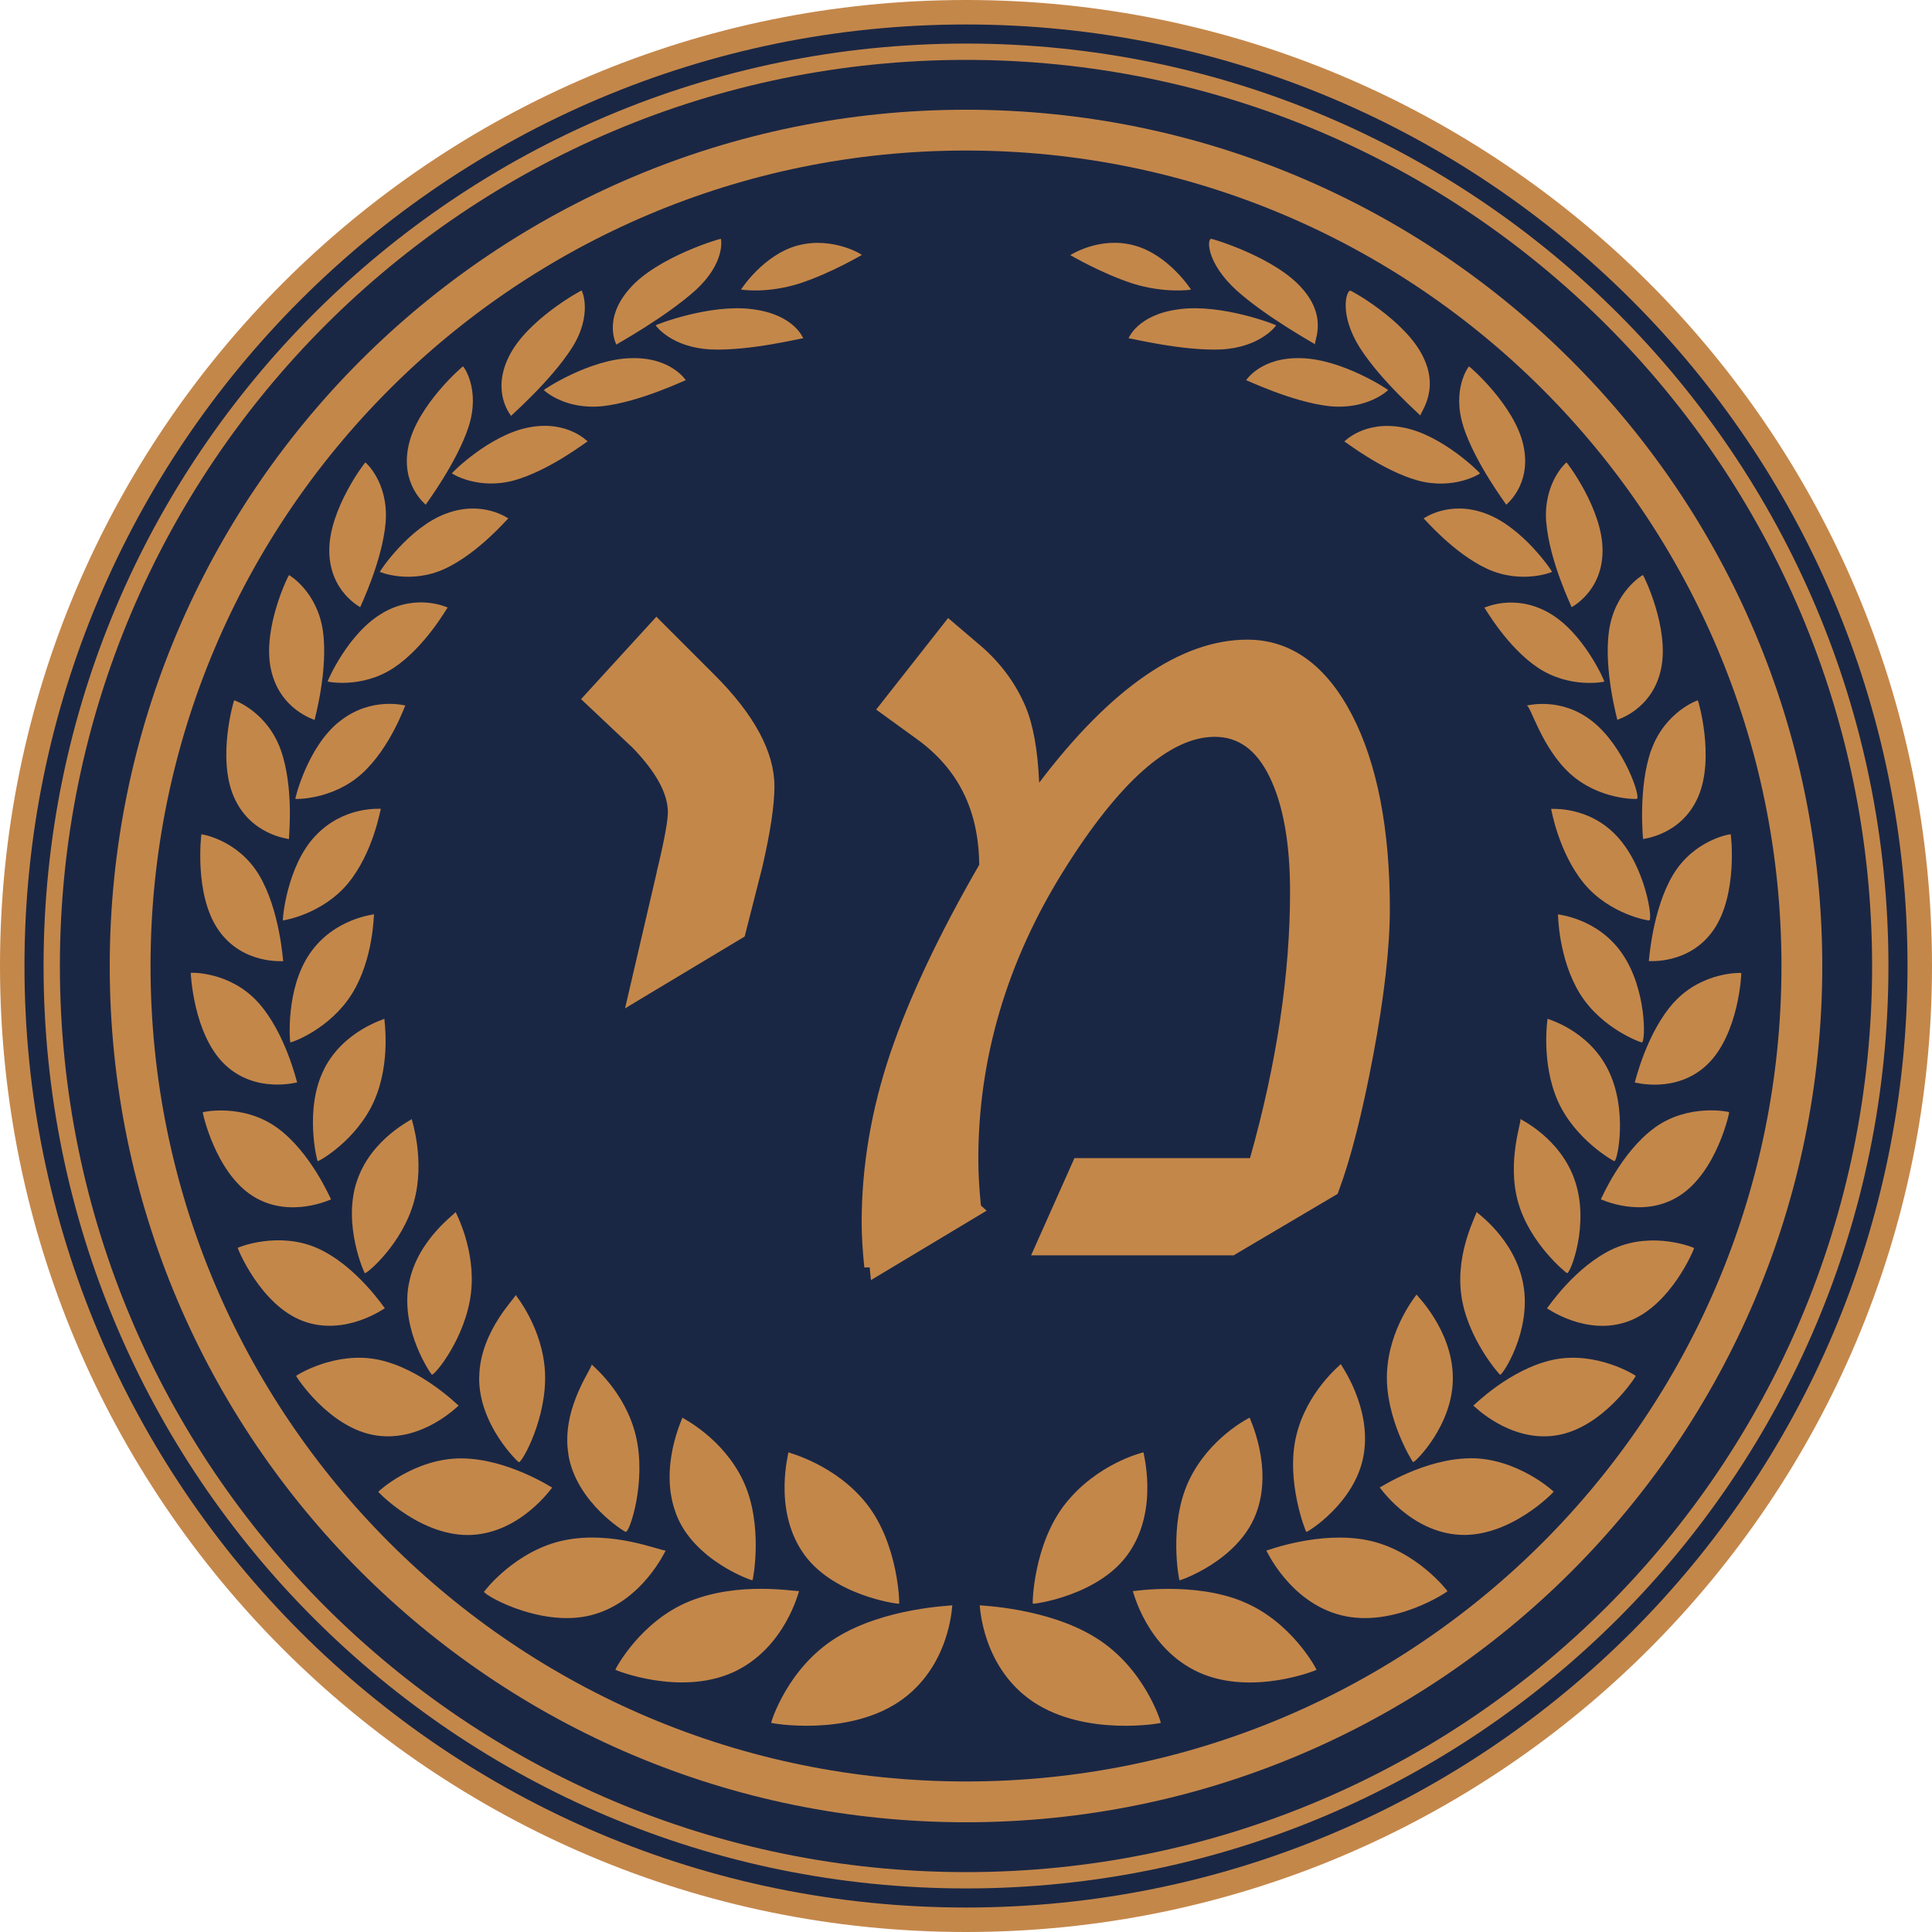
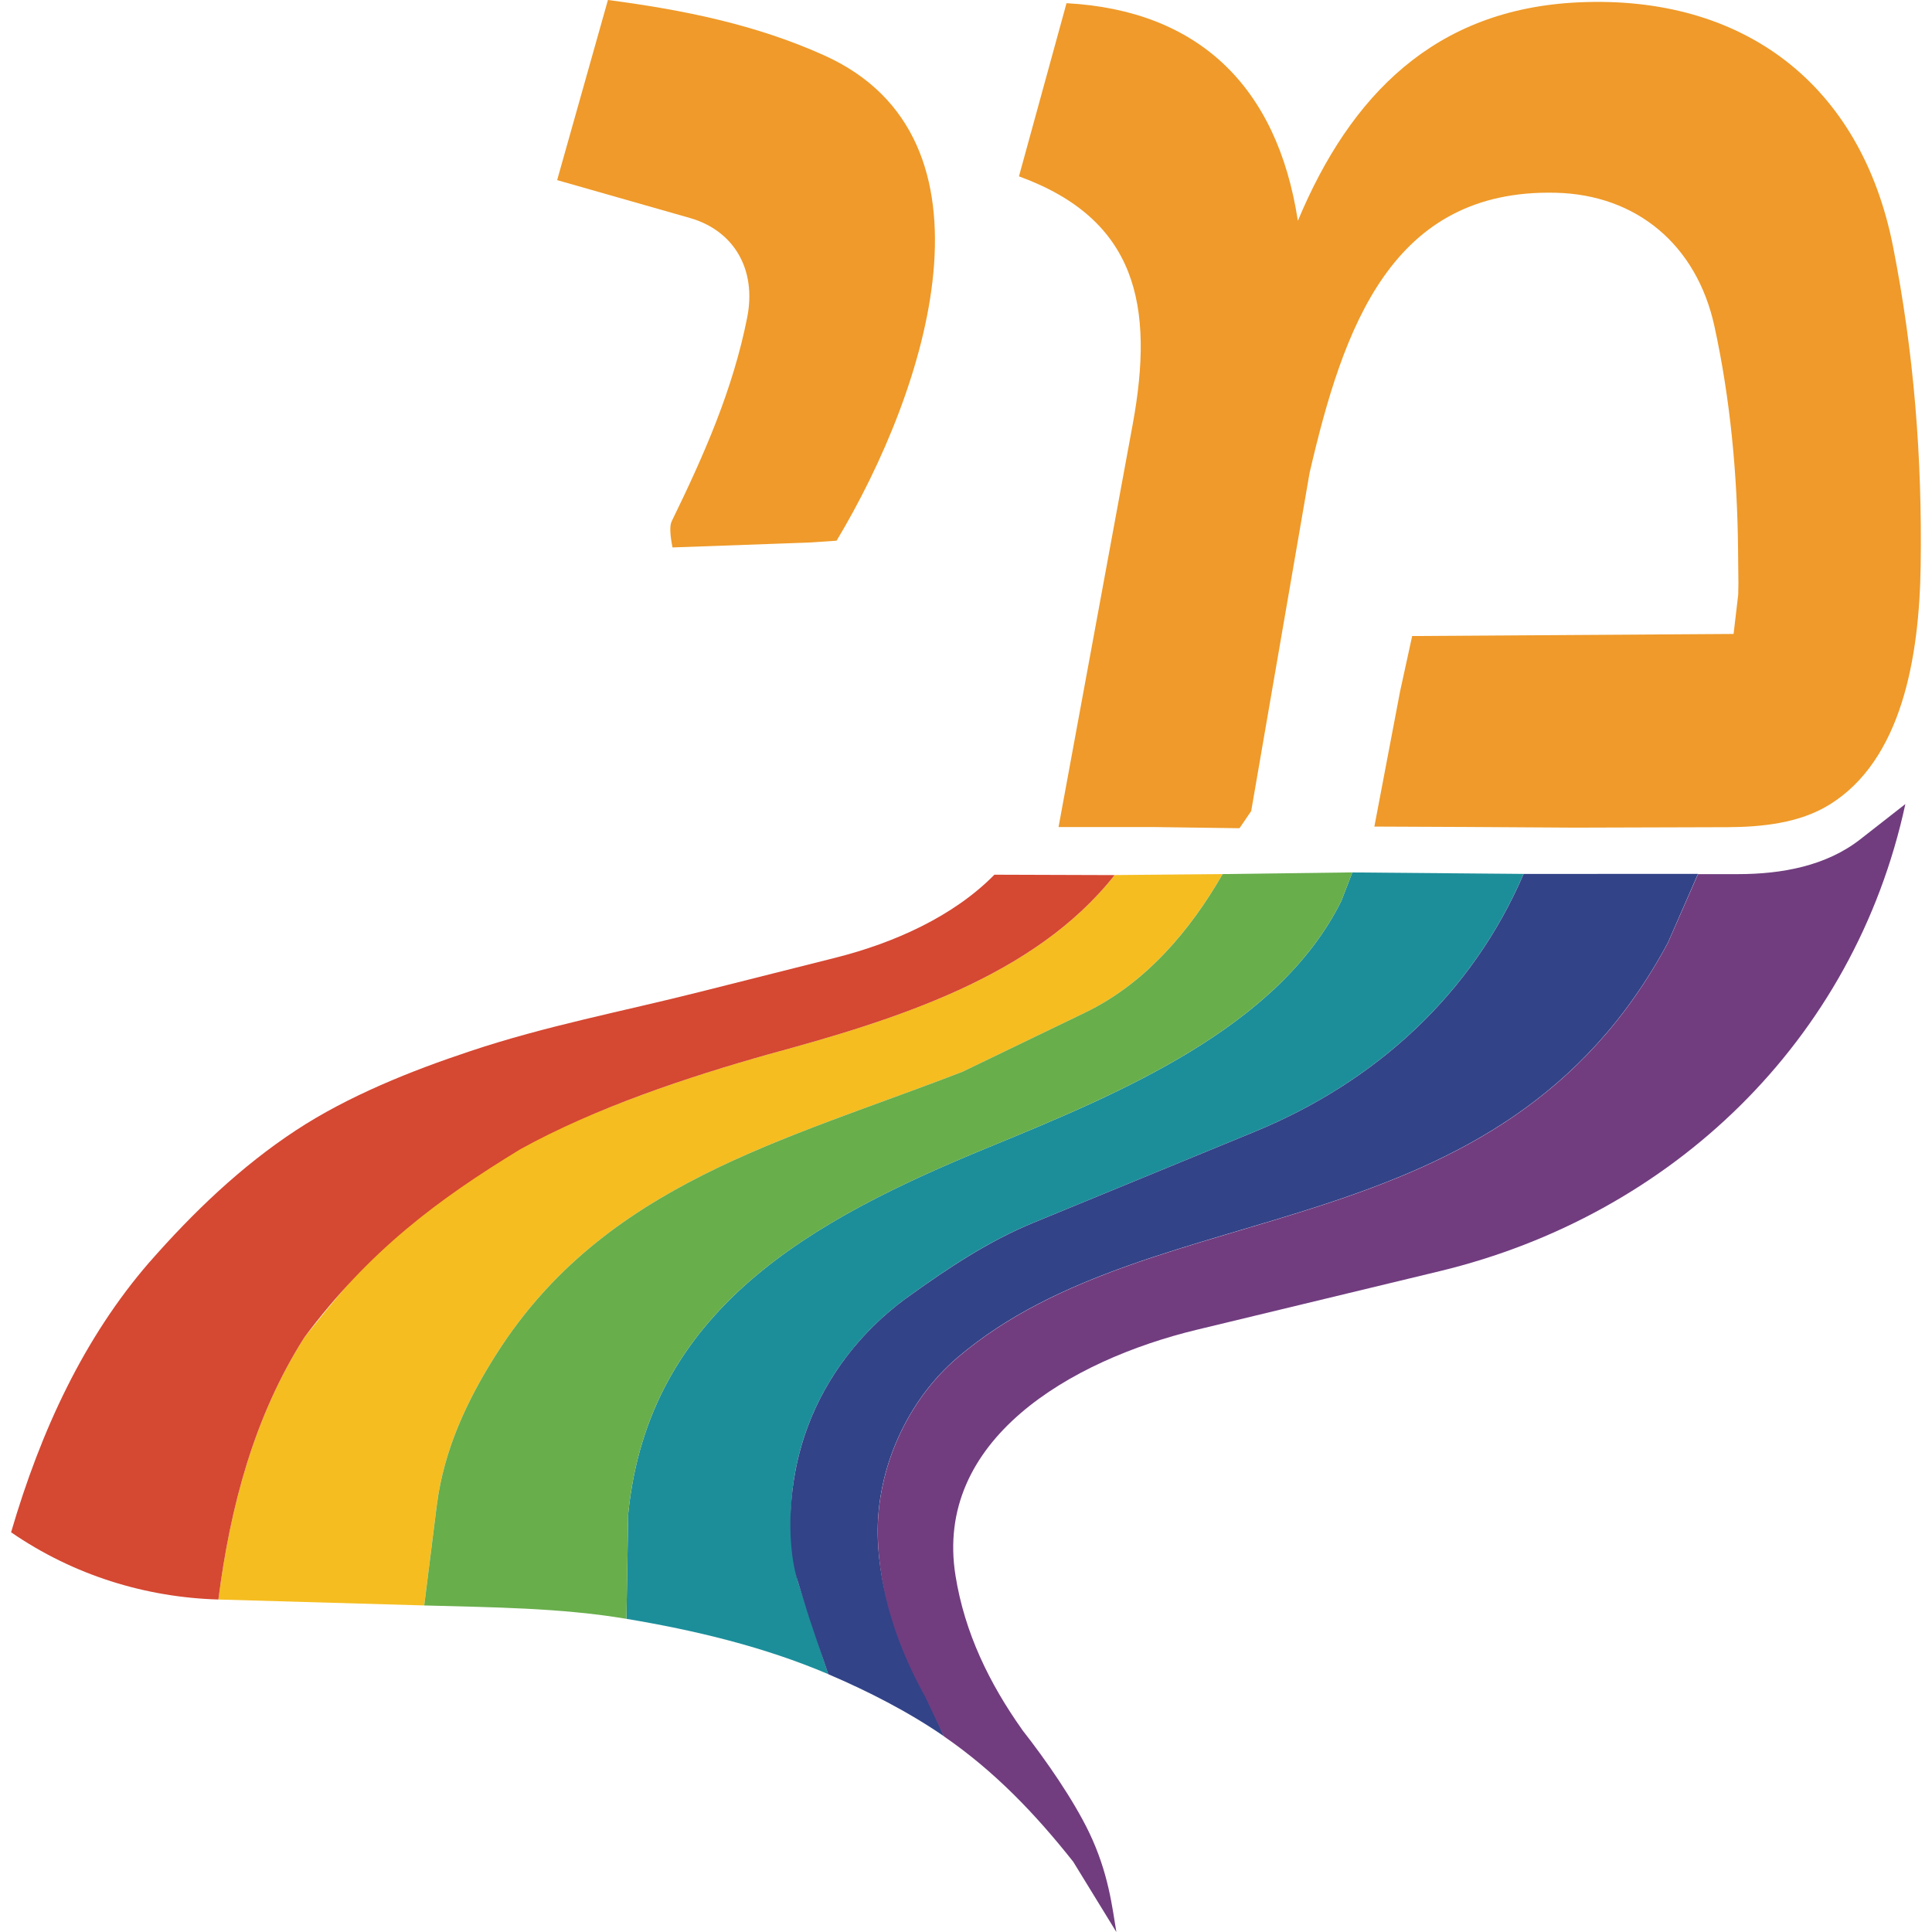
- <svg xmlns="http://www.w3.org/2000/svg" viewBox="0 0 236.8 236.8" width="236.8" height="236.8">
+ <svg xmlns="http://www.w3.org/2000/svg" id="a" viewBox="0 0 435.92 435.92" width="435.92" height="435.92">
  <defs>
-     <style>.orange{fill:#c4874a}</style>
+     <style>.b{fill:#f5bd20;}.c{fill:#713d7f;}.d{fill:#68ae4b;}.e{fill:#d54832;}.f{fill:#ef9a2a;}.g{fill:#324388;}.h{fill:#1c8e9a;}</style>
  </defs>
-   <circle cx="118.4" cy="118.4" r="116.9" style="fill:#1a2744;stroke:#c4874a;stroke-width:3;stroke-miterlimit:10" />
-   <path d="M102.48 200.74c5.9-3.69 14.15-3.93 14.24-3.98-.03-.05-.2 7.55-6.54 11.82-6.45 4.32-15.78 2.62-15.66 2.58-.03-.05 1.97-6.7 7.96-10.42M98.3 190.14c3.54 5.44 11.9 6.51 11.9 6.42.07 0-.08-7.29-3.97-12.23-3.86-4.88-9.57-6.26-9.6-6.32.07 0-1.87 6.77 1.67 12.13M75.43 204.65c-.1.03 7.89 3.27 14.42.32 6.42-2.92 8.07-10.02 8.09-9.96-.8.03-7.39-1.17-13.39 1.24-6.07 2.44-9.14 8.34-9.12 8.39ZM82.85 185.52c2.16 5.78 9.37 8.25 9.38 8.17.06 0 1.38-6.85-1.14-12.19-2.5-5.29-7.44-7.68-7.45-7.74.06 0-2.95 6.07-.78 11.76ZM59.39 195.03c-.9.01 6.59 4.56 13.02 2.95 6.34-1.6 9.17-7.99 9.18-7.93-.7.01-6.43-2.45-12.34-1.28-5.98 1.18-9.87 6.21-9.86 6.26M69.66 178.26c.95 5.92 7.03 9.58 7.04 9.5.5.01 2.55-6.21 1.24-11.75-1.3-5.48-5.46-8.74-5.46-8.81.5.02-3.78 5.22-2.81 11.06ZM46.37 182.84c-.08 0 5.3 5.61 11.47 5.29 6.09-.33 9.84-5.86 9.84-5.8-.06 0-5.46-3.55-11.13-3.58-5.73-.02-10.19 4.04-10.19 4.1ZM58.73 168.77c-.1 5.87 4.85 10.53 4.87 10.45.4.02 3.45-5.42 3.2-10.98-.26-5.5-3.62-9.49-3.61-9.55.4.02-4.38 4.29-4.45 10.09ZM36.3 168.64c-.07-.01 4.02 6.42 9.8 7.3 5.71.86 10.12-3.71 10.11-3.66-.06 0-4.47-4.47-9.76-5.61-5.34-1.14-10.15 1.92-10.16 1.97ZM50.09 157.45c-1.02 5.67 2.82 11.11 2.85 11.04.4.02 4.12-4.53 4.78-9.96.64-5.37-1.9-9.94-1.88-10 .3.03-4.76 3.31-5.74 8.91ZM29.14 152.96c-.06-.03 2.76 7 8.01 8.96 5.19 1.94 10.04-1.62 10.02-1.57-.05-.01-3.47-5.21-8.24-7.35-4.82-2.15-9.78-.1-9.8-.05ZM43.75 144.74c-1.81 5.34.93 11.37.97 11.31.3.03 4.57-3.58 6.01-8.74 1.42-5.11-.29-10.11-.27-10.16.2.03-4.94 2.32-6.71 7.6ZM24.85 136.32c-.05-.03 1.52 7.35 6.12 10.27 4.55 2.88 9.63.37 9.61.42-.04-.02-2.46-5.76-6.59-8.77-4.18-3.03-9.12-1.96-9.14-1.91ZM39.72 131.06c-2.48 4.9-.83 11.32-.79 11.26.2.03 4.81-2.6 6.93-7.39 2.09-4.74 1.22-10.02 1.25-10.07.2.03-4.96 1.35-7.4 6.2ZM23.38 119.25s.29 7.47 4.14 11.19c3.81 3.68 8.93 2.19 8.9 2.23-.04-.03-1.43-6.13-4.83-9.86-3.43-3.75-8.19-3.61-8.22-3.57ZM38.01 116.82c-3.06 4.37-2.48 10.98-2.43 10.94.2.03 4.88-1.64 7.57-5.97 2.65-4.29 2.65-9.69 2.69-9.73.1.03-4.82.43-7.83 4.76M24.68 102.26s-.93 7.37 2.09 11.72c2.97 4.3 7.97 3.79 7.94 3.83-.03-.03-.4-6.3-2.97-10.58-2.59-4.3-7.02-5-7.06-4.97M38.64 102.46c-3.54 3.77-4.03 10.38-3.97 10.35 0 .03 4.79-.71 7.96-4.51 3.13-3.77 4-9.14 4.05-9.17 0 .03-4.54-.41-8.03 3.33ZM28.7 85.84c-.03-.05-2.13 7.05-.03 11.84 2.06 4.74 6.78 5.13 6.75 5.16-.03-.3.64-6.29-1.01-10.93-1.67-4.67-5.66-6.09-5.7-6.07ZM41.63 88.41c-3.95 3.11-5.49 9.53-5.43 9.51 0 .03 4.55.14 8.13-3.07 3.53-3.19 5.29-8.36 5.35-8.38 0 .03-4.15-1.16-8.04 1.94ZM35.42 70.49c-.03-.06-3.31 6.51-2.21 11.55 1.07 4.99 5.4 6.18 5.35 6.2-.02-.04 1.69-6.08 1.02-10.89-.69-4.84-4.12-6.87-4.16-6.86M46.98 75.09c-4.29 2.41-6.88 8.45-6.82 8.44 0 .03 4.2.9 8.11-1.68 3.86-2.57 6.54-7.38 6.6-7.39 0 .03-3.66-1.78-7.89.62ZM44.78 56.68c-.02-.06-4.47 5.75-4.42 10.84.03 5.02 3.84 6.9 3.79 6.9-.02-.04 2.74-5.68 3.12-10.45.36-4.81-2.44-7.29-2.49-7.29M54.7 62.94c-4.58 1.67-8.21 7.14-8.14 7.15 0 .03 3.73 1.55 7.93-.36 4.14-1.91 7.75-6.19 7.81-6.19 0 .03-3.09-2.28-7.6-.6M56.75 44.91c-.02-.06-5.62 4.79-6.67 9.69-1.06 4.84 2.14 7.26 2.1 7.26-.02-.04 3.8-5.08 5.27-9.6 1.45-4.56-.64-7.35-.69-7.35ZM64.81 52.39c-4.82.91-9.49 5.61-9.42 5.63 0 .03 3.19 2.07 7.63.86 4.38-1.23 8.94-4.8 9-4.78 0 .03-2.46-2.64-7.21-1.71M71.29 35.61c-.02-.06-6.76 3.62-8.93 8.12-2.19 4.44.33 7.25.28 7.24-.01-.04 4.87-4.28 7.46-8.33 2.58-4.08 1.24-7.02 1.19-7.03M77.32 43.9c-5.04.11-10.73 3.88-10.66 3.91 0 .03 2.57 2.46 7.22 1.97 4.59-.52 10.11-3.21 10.18-3.18 0 .03-1.77-2.85-6.74-2.7M88.35 29.27c-.01-.06-7.87 2.25-11.2 6.13-3.34 3.81-1.56 6.86-1.61 6.84-.01-.04 5.94-3.29 9.68-6.64 3.73-3.39 3.18-6.3 3.13-6.33M92.24 37.9c-5.22-.7-11.94 1.93-11.87 1.98 0 .03 1.9 2.7 6.74 2.95 4.77.21 11.27-1.42 11.34-1.37 0 .03-1.06-2.91-6.22-3.56ZM97.83 30.07c-4.26 1.12-7.03 5.44-7.01 5.43.3.02 3.23.48 7.16-.75 3.91-1.28 7.6-3.49 7.63-3.48.3.03-3.53-2.33-7.78-1.19ZM142.28 211.16c.12.05-9.21 1.74-15.66-2.58-6.33-4.27-6.5-11.87-6.54-11.82.1.04 8.34.29 14.24 3.98 5.99 3.72 7.99 10.37 7.96 10.42M140.16 178.01c-.3.06-5.74 1.44-9.6 6.32-3.89 4.94-4.04 12.22-3.97 12.23 0 .09 8.36-.98 11.9-6.42 3.54-5.35 1.6-12.13 1.67-12.13M152.24 196.26c-5.99-2.41-13.3-1.22-13.39-1.24.02-.05 1.67 7.04 8.09 9.96 6.53 2.95 14.52-.3 14.42-.32.02-.05-3.05-5.96-9.12-8.39ZM153.16 173.76c-.1.06-4.96 2.45-7.45 7.74-2.52 5.35-1.2 12.2-1.14 12.19 0 .08 7.21-2.39 9.38-8.17 2.17-5.7-.84-11.76-.78-11.76ZM167.55 188.77c-5.91-1.16-12.27 1.3-12.34 1.28.01-.06 2.84 6.33 9.18 7.93 6.43 1.61 13.11-2.94 13.02-2.95 0-.06-3.88-5.08-9.86-6.26M164.33 167.2c0 .07-4.16 3.32-5.46 8.81-1.31 5.55 1.18 11.76 1.24 11.75.1.08 6.08-3.58 7.04-9.5.97-5.84-2.86-11.04-2.81-11.06ZM180.24 178.74c-5.67.03-11.06 3.58-11.13 3.58 0-.06 3.75 5.48 9.84 5.8 6.18.32 11.55-5.29 11.47-5.29 0-.05-4.46-4.12-10.19-4.1ZM173.61 158.68c0 .06-3.35 4.05-3.61 9.55-.26 5.56 3.15 11 3.2 10.98.2.08 4.97-4.58 4.87-10.45-.08-5.79-4.5-10.06-4.45-10.09ZM190.34 166.67c-5.29 1.14-9.7 5.6-9.76 5.61 0-.05 4.41 4.52 10.11 3.66 5.78-.87 9.87-7.31 9.8-7.3 0-.05-4.82-3.11-10.16-1.97ZM180.96 148.54c.2.06-2.53 4.63-1.88 10 .66 5.43 4.74 9.98 4.78 9.96.3.07 3.87-5.37 2.85-11.04-.99-5.6-5.78-8.88-5.74-8.91ZM197.85 153.01c-4.77 2.14-8.19 7.34-8.24 7.35-.01-.05 4.84 3.5 10.02 1.57 5.25-1.96 8.08-8.99 8.01-8.96-.02-.05-4.98-2.1-9.8.05ZM186.33 137.15c.3.05-1.69 5.05-.27 10.16 1.44 5.16 5.98 8.77 6.01 8.74.4.06 2.78-5.97.97-11.31-1.77-5.28-6.74-7.56-6.71-7.6ZM202.8 138.23c-4.14 3.01-6.55 8.75-6.59 8.77-.02-.05 5.06 2.47 9.61-.42 4.61-2.92 6.18-10.3 6.12-10.27-.02-.04-4.96-1.11-9.14 1.91ZM189.68 124.86s-.83 5.33 1.25 10.07c2.12 4.79 6.91 7.42 6.93 7.39.4.05 1.7-6.37-.79-11.26-2.44-4.85-7.42-6.16-7.4-6.2ZM205.2 122.82c-3.4 3.73-4.8 9.83-4.83 9.86-.03-.04 5.1 1.45 8.91-2.23 3.86-3.72 4.19-11.23 4.14-11.19-.03-.04-4.79-.18-8.22 3.57ZM190.96 112.07s.04 5.44 2.69 9.73c2.69 4.33 7.55 6 7.57 5.97.5.04.63-6.57-2.43-10.94-3.01-4.33-7.84-4.72-7.83-4.76M205.06 107.22c-2.56 4.28-2.94 10.55-2.97 10.58-.03-.03 4.97.48 7.94-3.83 3.01-4.35 2.13-11.77 2.09-11.72-.03-.03-4.47.66-7.06 4.97M190.12 99.14s.92 5.4 4.05 9.17c3.17 3.8 7.95 4.55 7.96 4.51.5.03-.43-6.58-3.97-10.35-3.49-3.74-8.04-3.29-8.03-3.33ZM202.39 91.91c-1.65 4.64-.99 10.9-1.01 10.93-.04-.03 4.69-.42 6.75-5.16 2.09-4.8 0-11.9-.03-11.84-.04-.02-4.02 1.4-5.7 6.07ZM187.12 86.47c.5.02 1.82 5.19 5.35 8.38 3.58 3.21 8.12 3.1 8.13 3.07.6.02-1.48-6.4-5.43-9.51-3.89-3.09-8.05-1.9-8.04-1.94ZM197.21 77.34c-.67 4.81 1.04 10.85 1.02 10.89-.04-.02 4.28-1.21 5.35-6.2 1.1-5.04-2.18-11.61-2.21-11.55-.04-.01-3.48 2.01-4.16 6.86M181.93 74.47c.06 0 2.74 4.82 6.6 7.39 3.91 2.58 8.11 1.71 8.11 1.68.06 0-2.53-6.03-6.82-8.44-4.23-2.4-7.89-.59-7.89-.62ZM189.52 63.97c.37 4.77 3.13 10.41 3.11 10.45-.04 0 3.77-1.88 3.79-6.9.05-5.08-4.4-10.89-4.42-10.84-.05 0-2.84 2.48-2.49 7.29ZM174.49 63.54c.06 0 3.67 4.28 7.81 6.19 4.2 1.91 7.94.39 7.93.36.07 0-3.56-5.47-8.14-7.15-4.51-1.68-7.6.63-7.6.6M179.35 52.26c1.46 4.52 5.28 9.56 5.27 9.6-.05 0 3.16-2.42 2.1-7.26-1.04-4.9-6.65-9.75-6.67-9.69-.05 0-2.14 2.8-.69 7.35ZM164.77 54.11c.07-.02 4.62 3.56 9 4.78 4.44 1.21 7.63-.83 7.63-.86.07-.02-4.6-4.73-9.42-5.63-4.76-.92-7.21 1.74-7.21 1.71M166.69 42.65c2.59 4.05 7.47 8.29 7.46 8.33-.5.01 2.47-2.8.28-7.24-2.17-4.5-8.92-8.19-8.93-8.12-.5.02-1.39 2.95 1.19 7.03M152.73 46.6c.07-.03 5.59 2.66 10.18 3.18 4.65.49 7.23-1.94 7.22-1.97.07-.03-5.62-3.8-10.66-3.91-4.97-.15-6.73 2.73-6.74 2.7M151.57 35.6c3.74 3.35 9.69 6.6 9.68 6.64-.5.02 1.73-3.03-1.61-6.84-3.33-3.88-11.19-6.19-11.2-6.13-.5.03-.59 2.94 3.13 6.33M138.33 41.46c.07-.05 6.57 1.58 11.34 1.37 4.84-.25 6.75-2.93 6.74-2.95.07-.05-6.64-2.68-11.87-1.98-5.16.65-6.21 3.59-6.22 3.56ZM131.19 31.27s3.72 2.2 7.63 3.48c3.92 1.23 7.12.77 7.16.75.02.02-2.75-4.31-7.01-5.43-4.25-1.14-7.81 1.23-7.78 1.19ZM80.49 106.87c1.13-4.65 1.37-6.54 1.37-7.31 0-2.29-1.45-4.94-4.31-7.9l-6.33-5.97 9.23-10.1 7.13 7.13c4.87 4.87 7.34 9.46 7.34 13.65 0 2.34-.49 5.6-1.5 9.97l-2.15 8.45-14.66 8.8 3.89-16.71ZM105.94 155.35c-.22-2.1-.33-3.95-.33-5.51 0-6.9 1.19-13.9 3.53-20.8 2.31-6.79 5.97-14.54 10.88-23.04-.06-6.69-2.56-11.72-7.61-15.39l-5.02-3.64 8.82-11.22 4.15 3.54c2.35 2.06 4.13 4.5 5.31 7.25.96 2.25 1.52 5.34 1.7 9.39 8.82-11.63 17.4-17.53 25.51-17.53 5.35 0 9.67 3.12 12.85 9.26 3.06 5.93 4.62 13.93 4.62 23.76 0 4.68-.68 10.68-2.02 17.83s-2.78 12.79-4.26 16.75l-.12.33-12.74 7.53h-24.83l5.31-11.91h21.52c3.26-11.55 4.91-22.53 4.91-32.66 0-5.98-.86-10.75-2.56-14.17-1.61-3.24-3.79-4.81-6.68-4.81-5.5 0-11.75 5.55-18.56 16.48-6.91 11.09-10.41 22.95-10.41 35.26 0 1.76.11 3.68.32 5.71l.7.63-14.18 8.51-.16-1.56Z" class="orange" />
-   <circle cx="118.4" cy="118.4" r="102.45" style="fill:none;stroke:#c4874a;stroke-width:5;stroke-miterlimit:10" />
-   <circle cx="118.4" cy="118.4" r="112.06" style="fill:none;stroke:#c4874a;stroke-width:2;stroke-miterlimit:10" />
-   <style>@media (prefers-color-scheme: light) { :root { filter: none; } }
- @media (prefers-color-scheme: dark) { :root { filter: none; } }
- </style>
+   <path class="b" d="M173.39,237.88c28.39-7.73,59.97-17.43,78.11-40.44l24.36-.22c-7.31,12.67-17.36,24.64-31.09,31.28l-27.57,13.3c-40.36,15.63-80.77,25.29-105.18,63.67-6.73,10.57-11.85,21.68-13.44,33.93l-2.87,22.84-46.44-1.34c2.69-20.99,8.08-41.32,19.4-59.14,13.52-16.9,23.01-27.74,37.96-36.85,19.96-12.17,44.94-20.92,66.75-27.02h.01Z" />
+   <path class="h" d="M343.77,197.18c-11.57,26.93-33.15,46.84-60.72,58.18l-49.91,20.53c-10.16,4.17-19.2,10.2-28.07,16.58-20.54,14.75-30.75,39.21-25.1,64.24l6.91,21.03c-14.44-6.16-30.05-9.89-45.54-12.48l.4-23.64c4.6-46.26,41.51-66.39,81.08-82.66,29.8-12.25,65.56-27,79.83-55.68l2.48-6.43,38.64.33h0Z" />
+   <path class="d" d="M305.13,196.85l-2.48,6.43c-14.27,28.67-50.04,43.42-79.83,55.68-39.56,16.27-76.49,36.4-81.08,82.66l-.4,23.64c-14.95-2.51-30.46-2.59-45.62-3.02l2.87-22.84c1.59-12.24,6.71-23.35,13.44-33.93,24.41-38.37,64.82-48.04,105.18-63.67l27.57-13.3c13.75-6.63,23.8-18.61,31.09-31.28l29.26-.38h0Z" />
+   <path class="g" d="M360.48,197.17h22.64l-6.8,15.54c-37.99,70.84-115.29,55.37-160.22,93.53-11.42,9.7-18.37,25.19-18.06,40.26.27,13.02,5.04,25.18,11.06,35.97l3.87,9.28c-7.97-5.5-17.2-10.21-26.09-14-1.22-3.71-2.33-6.75-3.55-10.46-1.05-3.03-1.72-5.39-3.35-10.57s-2.46-14.27-.54-24.65c2.91-15.71,11.98-29.8,25.64-39.59,8.87-6.37,17.92-12.4,28.07-16.58l49.91-20.53c27.57-11.34,49.15-31.24,60.72-58.18h16.7-.01v-.02Z" />
+   <path class="e" d="M33.71,284.79c-14.73,17.01-24.45,37.85-31.21,60.94,14.13,9.73,30.4,14.69,46.77,15.17,2.69-20.99,8.08-41.32,19.4-59.14,14.64-19.58,29.98-31.03,48.7-42.44,16.84-9.34,37.99-16.35,56.01-21.43,28.39-7.73,59.97-17.43,78.11-40.44l-27.12-.09c-9.19,9.36-22.58,15.39-35.89,18.74l-30.68,7.73c-17.51,4.42-34.6,7.62-51.72,13.35-13.2,4.38-27.53,10.1-39.33,17.87-12.33,8.1-23.14,18.46-33.04,29.75h0Z" />
+   <path class="f" d="M391.15,143.04l.14-1.18.91-7.73.04-2.62-.08-7.65c-.17-16.69-1.72-33.73-5.34-50.29-4.01-18.32-17.57-29.66-35.83-30.08-36.99-.87-47.87,30.23-55.51,63.22l-13.17,76.29-2.64,3.87-19.35-.26h-21.48l16.72-90.79c4.97-26.98.88-46.37-25.65-56.03L240.64.72c29.7,1.6,47.54,18.71,52.2,49.1,11.87-28.39,30.94-47.8,63.33-49.29,37.07-1.72,63.72,18.37,70.96,55.1,4.71,23.86,6.59,47.6,6.23,72.04-.29,20.52-4.22,43.83-20.61,53.91-6.77,4.17-15.26,5.03-23.12,5.06l-34.37.1-24.51-.15-20.65-.09,5.8-30.5,2.73-12.49,72.47-.47h.05Z" />
+   <path class="f" d="M182.37,122.42l-30.63,1.1c-.5-2.5-.72-4.8-.19-5.89,7.39-15.12,13.84-29.84,17.04-45.99,2.15-10.85-2.97-19.61-12.94-22.46l-29.94-8.54L137.17,0c16.9,2.21,33.41,5.54,48.83,12.51,41.41,18.68,23.3,75.26,2.76,109.49l-6.41.42h.02Z" />
+   <path class="c" d="M230.65,390.3c-7.41-10.46-12.97-21.82-15.05-34.74-4.94-30.59,25.79-48.63,54.57-55.56l54.66-13.18c52.31-12.62,93.52-51.9,105.08-105.4l-10.18,7.96c-7.68,6-17.68,7.85-27.6,7.85h-9l-6.8,15.51c-37.99,70.84-115.29,55.37-160.22,93.53-11.42,9.7-18.37,25.19-18.06,40.26.27,13.02,4.7,25.54,10.71,36.33l4.21,8.91c11.42,7.87,20.58,17.43,29.18,28.29l9.74,15.87c-.93-5.49-1.74-13.31-6.17-22.52-3.49-7.26-9.68-16.23-15.07-23.09h0v-.02Z" />
</svg>
